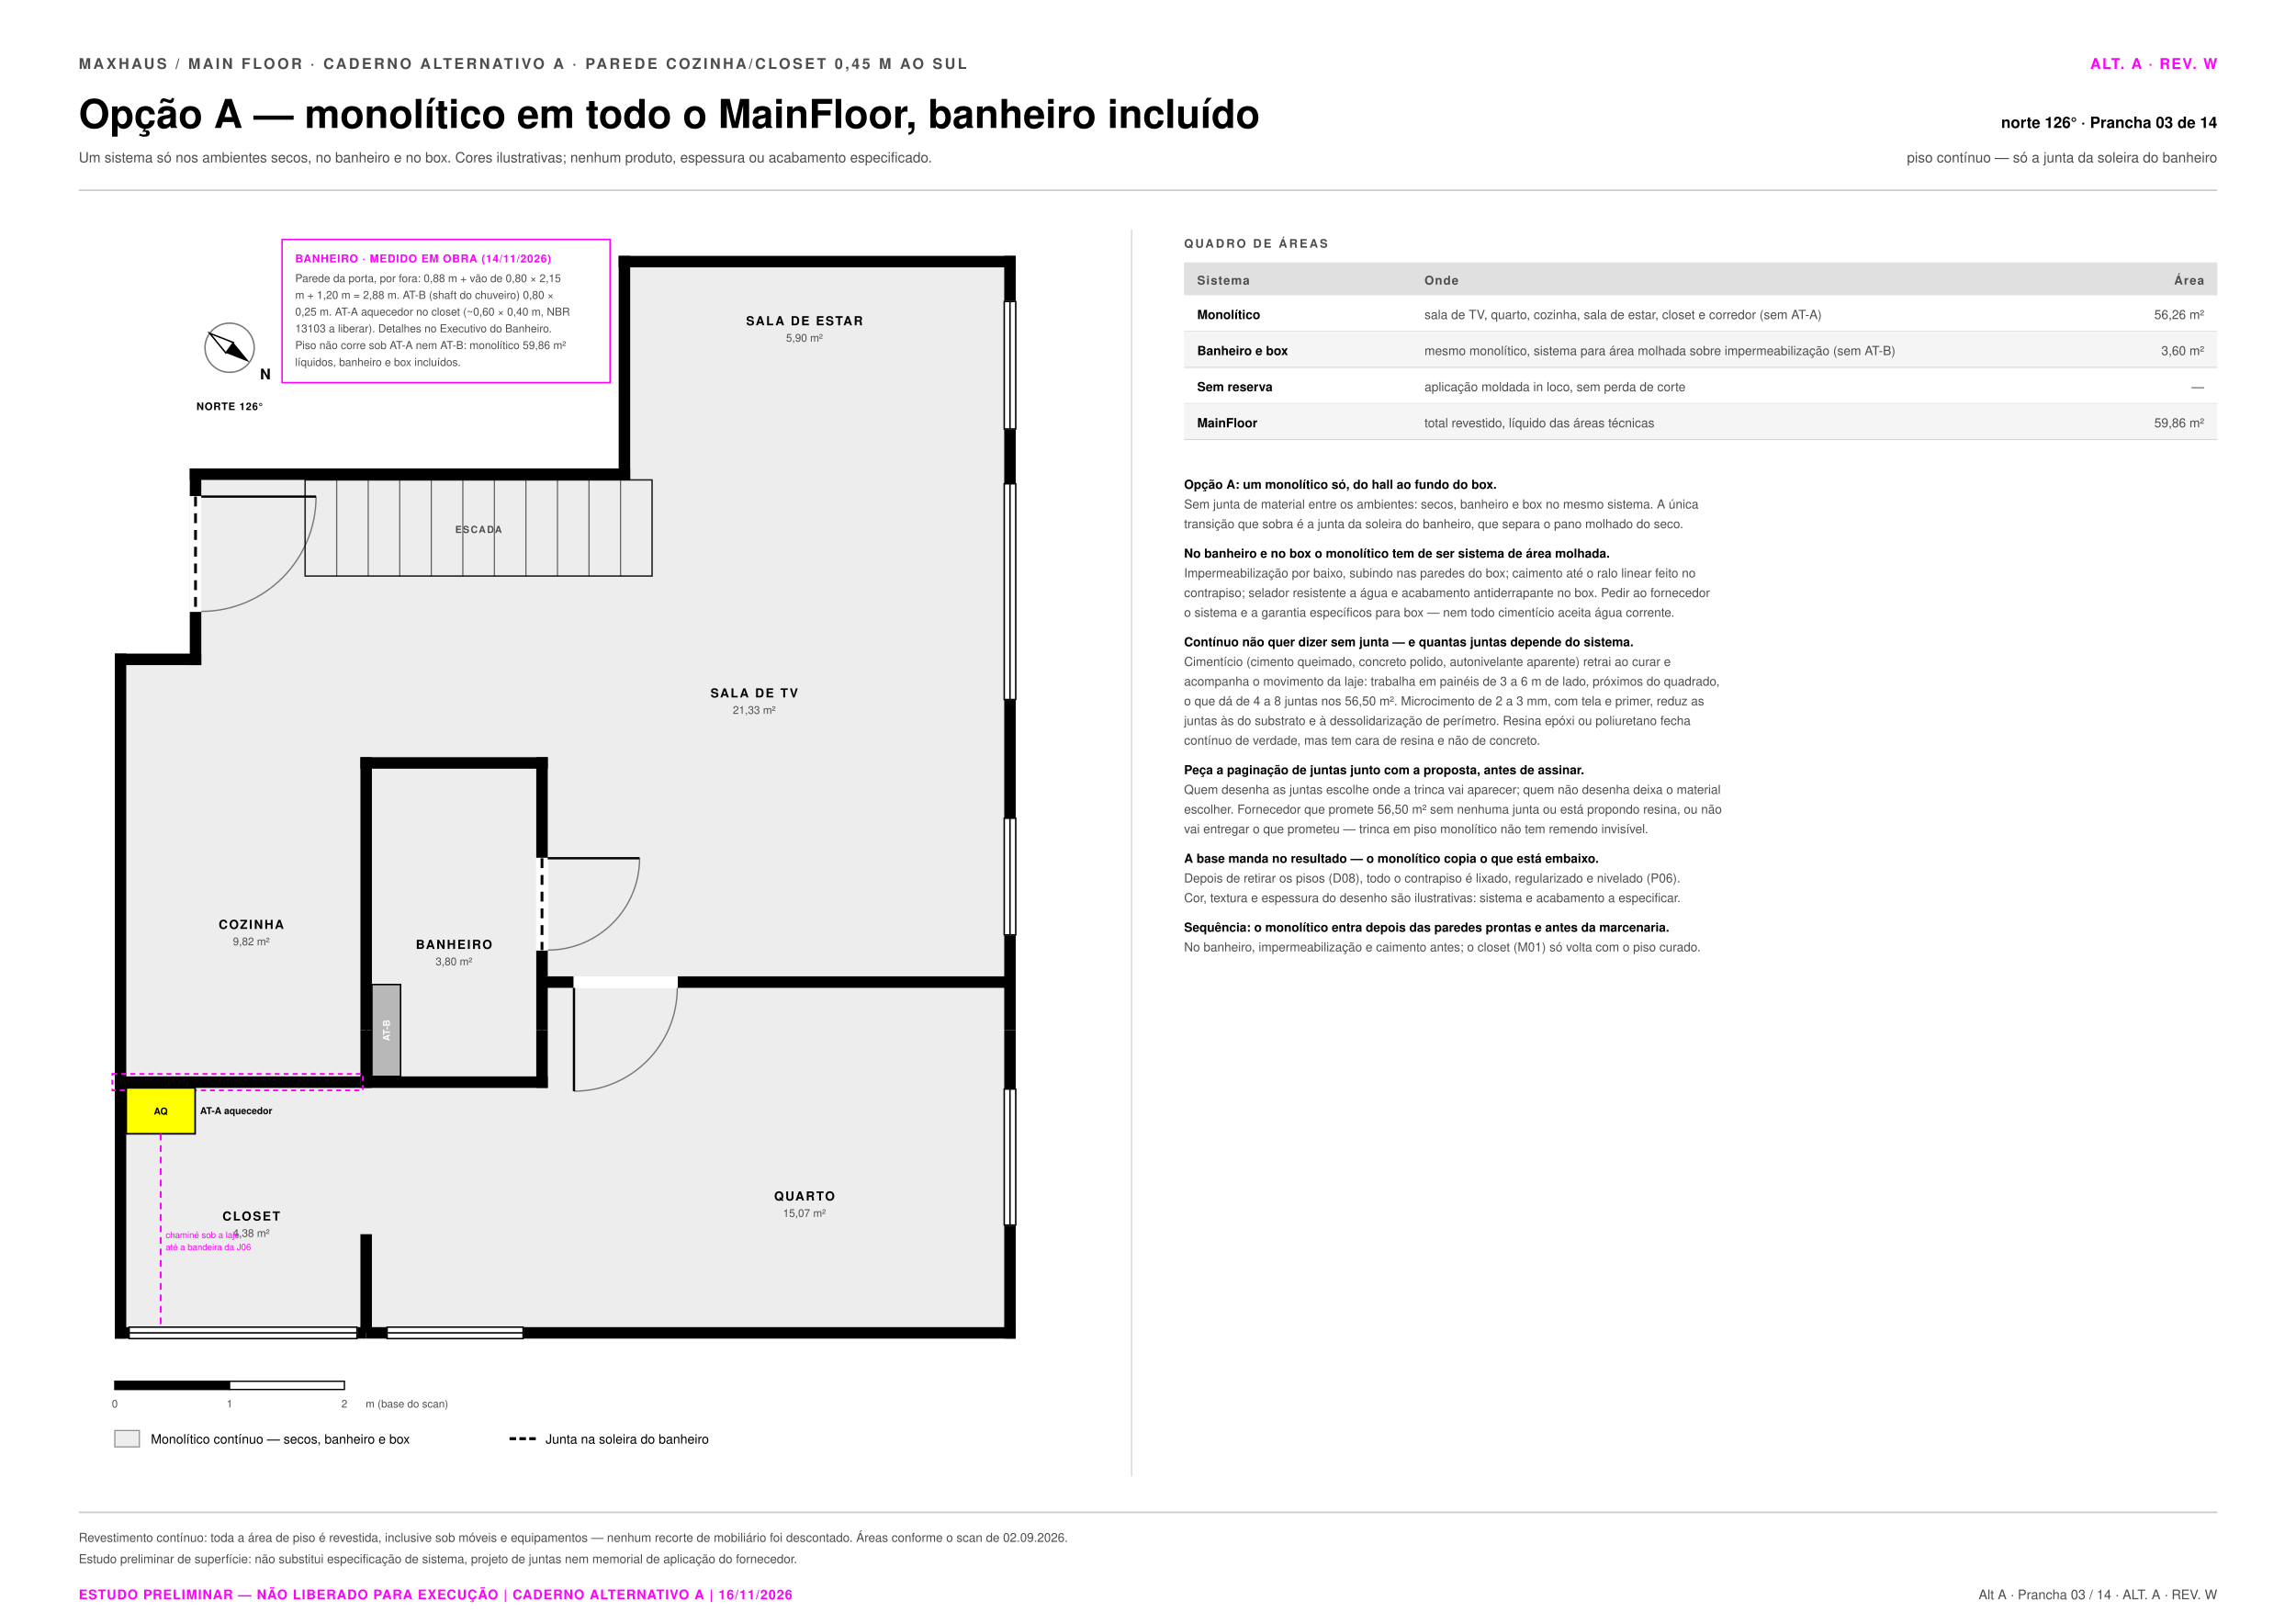
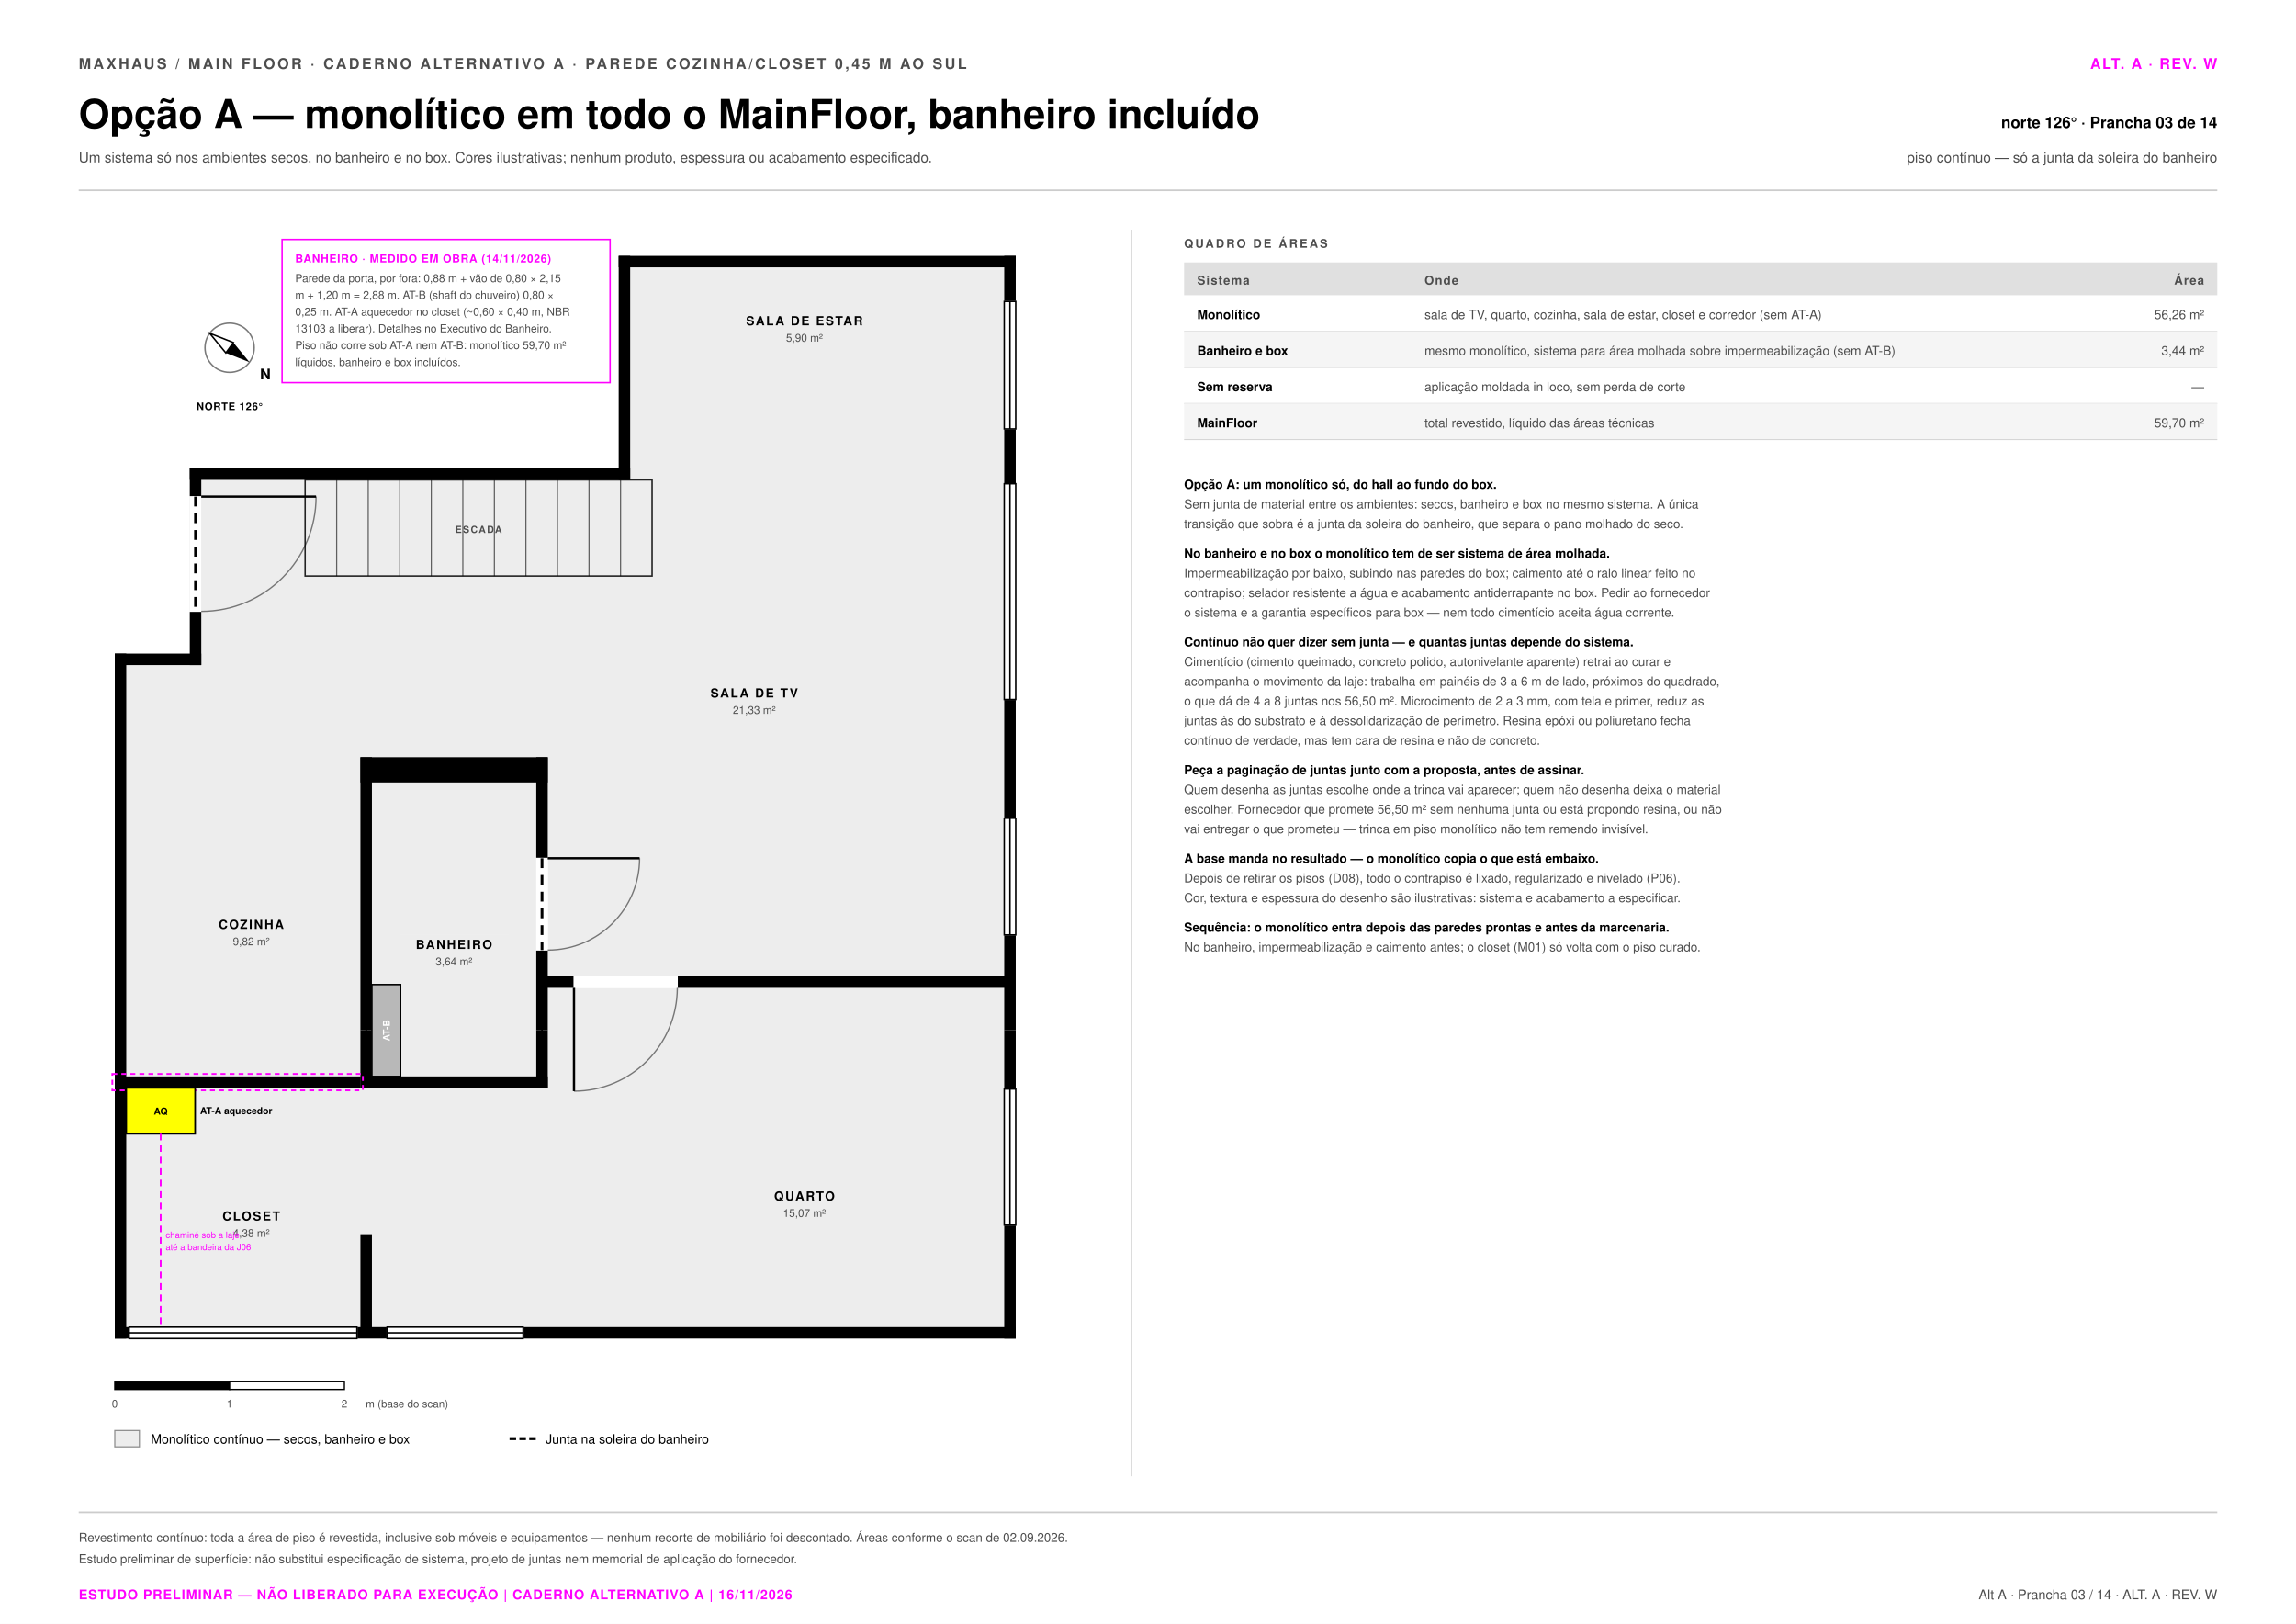
<svg xmlns="http://www.w3.org/2000/svg" viewBox="0 0 1400 990" width="1400" height="990">
  <rect x="0.00" y="0.00" width="1400.00" height="990.00" fill="#ffffff" />
  <text x="48.0" y="42.0" font-family="Helvetica, Arial, sans-serif" font-size="9.0" fill="#4d4d4d" font-weight="bold" text-anchor="start" letter-spacing="1.40">MAXHAUS / MAIN FLOOR  ·  CADERNO ALTERNATIVO A  ·  PAREDE COZINHA/CLOSET 0,45 M AO SUL</text>
  <text x="48.0" y="78.0" font-family="Helvetica, Arial, sans-serif" font-size="24.3" fill="#000000" font-weight="bold" text-anchor="start">Opção A — monolítico em todo o MainFloor, banheiro incluído</text>
  <text x="48.0" y="99.0" font-family="Helvetica, Arial, sans-serif" font-size="8.6" fill="#4d4d4d" font-weight="normal" text-anchor="start">Um sistema só nos ambientes secos, no banheiro e no box. Cores ilustrativas; nenhum produto, espessura ou acabamento especificado.</text>
  <text x="1352.0" y="42.0" font-family="Helvetica, Arial, sans-serif" font-size="9.0" fill="#ff00ff" font-weight="bold" text-anchor="end" letter-spacing="0.80">ALT. A  ·  REV. W</text>
  <text x="1352.0" y="78.0" font-family="Helvetica, Arial, sans-serif" font-size="9.5" fill="#000000" font-weight="bold" text-anchor="end">norte 126°  ·  Prancha 03 de 14</text>
  <text x="1352.0" y="99.0" font-family="Helvetica, Arial, sans-serif" font-size="8.6" fill="#4d4d4d" font-weight="normal" text-anchor="end">piso contínuo — só a junta da soleira do banheiro</text>
  <line x1="48.00" y1="116.00" x2="1352.00" y2="116.00" stroke="#cccccc" stroke-width="1.00" />
  <path d="M380.75 159.56 L615.77 159.56 L615.77 812.64 L73.53 812.64 L73.53 401.94 L119.21 401.94 L119.21 289.10 L380.75 289.10 Z" fill="#ededed" />
-   <path d="M223.31 465.10 L330.47 465.10 L330.47 659.80 L223.31 659.80 Z" fill="#ededed" />
-   <path d="M223.31 465.10 L330.47 465.10 L330.47 659.80 L223.31 659.80 Z" fill="none" stroke="#000000" stroke-width="1.00" />
+   <path d="M223.31 473.51 L330.47 473.51 L330.47 659.80 L223.31 659.80 Z" fill="#ededed" />
+   <path d="M223.31 473.51 L330.47 473.51 L330.47 659.80 L223.31 659.80 Z" fill="none" stroke="#000000" stroke-width="1.00" />
  <rect x="377.24" y="156.00" width="242.10" height="6.99" fill="#000000" />
  <rect x="115.72" y="285.59" width="268.53" height="6.99" fill="#000000" />
  <rect x="115.72" y="285.59" width="7.01" height="119.89" fill="#000000" />
  <rect x="70.00" y="398.47" width="52.72" height="7.01" fill="#000000" />
  <rect x="223.26" y="809.09" width="396.08" height="6.99" fill="#000000" />
  <rect x="219.77" y="628.12" width="7.01" height="35.11" fill="#000000" />
  <rect x="219.77" y="461.63" width="7.01" height="166.49" fill="#000000" />
  <rect x="330.48" y="595.23" width="285.35" height="7.01" fill="#000000" />
  <rect x="326.99" y="461.63" width="7.01" height="166.49" fill="#000000" />
  <rect x="612.34" y="628.12" width="7.01" height="187.95" fill="#000000" />
  <rect x="70.00" y="809.09" width="153.26" height="6.99" fill="#000000" />
  <rect x="219.77" y="752.43" width="7.01" height="60.16" fill="#000000" />
  <rect x="377.24" y="156.00" width="7.01" height="136.58" fill="#000000" />
  <rect x="326.99" y="628.12" width="7.01" height="35.11" fill="#000000" />
  <rect x="612.34" y="156.00" width="7.01" height="472.12" fill="#000000" />
  <rect x="70.00" y="398.47" width="6.99" height="417.61" fill="#000000" />
-   <rect x="219.77" y="461.63" width="114.23" height="7.01" fill="#000000" />
+   <rect x="219.77" y="461.63" width="114.23" height="15.39" fill="#000000" />
  <rect x="70.00" y="656.23" width="149.77" height="7.01" fill="#000000" />
  <rect x="219.77" y="656.23" width="114.23" height="7.01" fill="#000000" />
  <rect x="612.04" y="183.48" width="7.61" height="78.33" fill="#ffffff" />
  <rect x="612.34" y="183.78" width="7.01" height="77.73" fill="none" stroke="#000000" stroke-width="0.90" />
  <line x1="615.84" y1="183.78" x2="615.84" y2="261.51" stroke="#000000" stroke-width="0.90" />
  <rect x="612.04" y="294.63" width="7.61" height="132.14" fill="#ffffff" />
  <rect x="612.34" y="294.93" width="7.01" height="131.54" fill="none" stroke="#000000" stroke-width="0.90" />
  <line x1="615.84" y1="294.93" x2="615.84" y2="426.46" stroke="#000000" stroke-width="0.90" />
  <rect x="612.04" y="498.53" width="7.61" height="71.73" fill="#ffffff" />
  <rect x="612.34" y="498.83" width="7.01" height="71.13" fill="none" stroke="#000000" stroke-width="0.90" />
  <line x1="615.84" y1="498.83" x2="615.84" y2="569.96" stroke="#000000" stroke-width="0.90" />
  <rect x="612.04" y="663.64" width="7.61" height="83.54" fill="#ffffff" />
  <rect x="612.34" y="663.94" width="7.01" height="82.94" fill="none" stroke="#000000" stroke-width="0.90" />
  <line x1="615.84" y1="663.94" x2="615.84" y2="746.88" stroke="#000000" stroke-width="0.90" />
  <rect x="78.44" y="808.79" width="139.50" height="7.59" fill="#ffffff" />
  <rect x="78.74" y="809.09" width="138.90" height="6.99" fill="none" stroke="#000000" stroke-width="0.90" />
  <line x1="78.74" y1="812.58" x2="217.63" y2="812.58" stroke="#000000" stroke-width="0.90" />
  <rect x="235.73" y="808.79" width="83.54" height="7.59" fill="#ffffff" />
  <rect x="236.03" y="809.09" width="82.94" height="6.99" fill="none" stroke="#000000" stroke-width="0.90" />
  <line x1="236.03" y1="812.58" x2="318.97" y2="812.58" stroke="#000000" stroke-width="0.90" />
  <rect x="115.42" y="302.45" width="7.61" height="70.60" fill="#ffffff" />
  <line x1="122.72" y1="302.75" x2="192.72" y2="302.75" stroke="#000000" stroke-width="1.40" />
  <path d="M 192.72 302.75 A 70.00 70.00 0 0 1 122.72 372.75" fill="none" stroke="#000000" stroke-width="0.8" opacity="0.5" />
  <rect x="326.69" y="522.93" width="7.61" height="56.60" fill="#ffffff" />
  <line x1="333.99" y1="523.23" x2="389.99" y2="523.23" stroke="#000000" stroke-width="1.40" />
  <path d="M 389.99 523.23 A 56.00 56.00 0 0 1 333.99 579.23" fill="none" stroke="#000000" stroke-width="0.8" opacity="0.5" />
  <rect x="349.69" y="594.93" width="63.60" height="7.61" fill="#ffffff" />
  <line x1="349.99" y1="602.24" x2="349.99" y2="665.24" stroke="#000000" stroke-width="1.40" />
  <path d="M 349.99 665.24 A 63.00 63.00 0 0 0 412.99 602.24" fill="none" stroke="#000000" stroke-width="0.8" opacity="0.5" />
  <rect x="186.05" y="292.58" width="211.56" height="58.61" fill="none" stroke="#000000" stroke-width="0.90" opacity="0.85" />
  <line x1="205.29" y1="292.58" x2="205.29" y2="351.19" stroke="#000000" stroke-width="0.70" opacity="0.60" />
  <line x1="224.52" y1="292.58" x2="224.52" y2="351.19" stroke="#000000" stroke-width="0.70" opacity="0.60" />
  <line x1="243.75" y1="292.58" x2="243.75" y2="351.19" stroke="#000000" stroke-width="0.70" opacity="0.60" />
  <line x1="262.99" y1="292.58" x2="262.99" y2="351.19" stroke="#000000" stroke-width="0.70" opacity="0.60" />
  <line x1="282.22" y1="292.58" x2="282.22" y2="351.19" stroke="#000000" stroke-width="0.70" opacity="0.60" />
  <line x1="301.45" y1="292.58" x2="301.45" y2="351.19" stroke="#000000" stroke-width="0.70" opacity="0.60" />
  <line x1="320.68" y1="292.58" x2="320.68" y2="351.19" stroke="#000000" stroke-width="0.70" opacity="0.60" />
  <line x1="339.92" y1="292.58" x2="339.92" y2="351.19" stroke="#000000" stroke-width="0.70" opacity="0.60" />
  <line x1="359.15" y1="292.58" x2="359.15" y2="351.19" stroke="#000000" stroke-width="0.70" opacity="0.60" />
  <line x1="378.38" y1="292.58" x2="378.38" y2="351.19" stroke="#000000" stroke-width="0.70" opacity="0.60" />
  <text x="291.8" y="324.9" font-family="Helvetica, Arial, sans-serif" font-size="5.9" fill="#4d4d4d" font-weight="bold" text-anchor="middle" letter-spacing="0.80">ESCADA</text>
  <circle cx="140.00" cy="212.00" r="15.00" fill="none" stroke="#4d4d4d" stroke-width="0.90" opacity="0.75" />
  <path d="M 152.14 220.82 L 137.71 215.16 L 142.29 208.84 Z" fill="#000000" />
  <path d="M 127.86 203.18 L 137.71 215.16 L 142.29 208.84 Z" fill="#ffffff" stroke="#000000" stroke-width="0.9" />
  <text x="161.8" y="231.3" font-family="Helvetica, Arial, sans-serif" font-size="9.0" fill="#000000" font-weight="bold" text-anchor="middle" letter-spacing="0.60">N</text>
  <text x="140.0" y="250.0" font-family="Helvetica, Arial, sans-serif" font-size="6.3" fill="#000000" font-weight="bold" text-anchor="middle" letter-spacing="0.40">NORTE 126°</text>
  <path d="M330.49 523.23 L330.49 579.23" fill="none" stroke="#ffffff" stroke-width="3.40" opacity="0.90" />
  <line x1="330.49" y1="523.23" x2="330.49" y2="529.23" stroke="#000000" stroke-width="1.70" stroke-linecap="butt" />
  <line x1="330.49" y1="533.43" x2="330.49" y2="539.43" stroke="#000000" stroke-width="1.70" stroke-linecap="butt" />
  <line x1="330.49" y1="543.63" x2="330.49" y2="549.63" stroke="#000000" stroke-width="1.70" stroke-linecap="butt" />
  <line x1="330.49" y1="553.83" x2="330.49" y2="559.83" stroke="#000000" stroke-width="1.70" stroke-linecap="butt" />
  <line x1="330.49" y1="564.03" x2="330.49" y2="570.03" stroke="#000000" stroke-width="1.70" stroke-linecap="butt" />
  <line x1="330.49" y1="574.23" x2="330.49" y2="579.23" stroke="#000000" stroke-width="1.70" stroke-linecap="butt" />
  <path d="M119.22 302.75 L119.22 372.75" fill="none" stroke="#ffffff" stroke-width="3.40" opacity="0.90" />
  <line x1="119.22" y1="302.75" x2="119.22" y2="308.75" stroke="#000000" stroke-width="1.70" stroke-linecap="butt" />
  <line x1="119.22" y1="312.95" x2="119.22" y2="318.95" stroke="#000000" stroke-width="1.70" stroke-linecap="butt" />
  <line x1="119.22" y1="323.15" x2="119.22" y2="329.15" stroke="#000000" stroke-width="1.70" stroke-linecap="butt" />
  <line x1="119.22" y1="333.35" x2="119.22" y2="339.35" stroke="#000000" stroke-width="1.70" stroke-linecap="butt" />
  <line x1="119.22" y1="343.55" x2="119.22" y2="349.55" stroke="#000000" stroke-width="1.70" stroke-linecap="butt" />
  <line x1="119.22" y1="353.75" x2="119.22" y2="359.75" stroke="#000000" stroke-width="1.70" stroke-linecap="butt" />
  <line x1="119.22" y1="363.95" x2="119.22" y2="369.95" stroke="#000000" stroke-width="1.70" stroke-linecap="butt" />
  <rect x="243.81" y="569.54" width="66.00" height="24.00" fill="#ededed" opacity="0.95" />
  <text x="490.5" y="198.3" font-family="Helvetica, Arial, sans-serif" font-size="7.6" fill="#000000" font-weight="bold" text-anchor="middle" letter-spacing="0.90">SALA DE ESTAR</text>
  <text x="490.5" y="208.3" font-family="Helvetica, Arial, sans-serif" font-size="6.6" fill="#4d4d4d" font-weight="normal" text-anchor="middle">5,90 m²</text>
  <text x="459.9" y="425.2" font-family="Helvetica, Arial, sans-serif" font-size="7.6" fill="#000000" font-weight="bold" text-anchor="middle" letter-spacing="0.90">SALA DE TV</text>
  <text x="459.9" y="435.2" font-family="Helvetica, Arial, sans-serif" font-size="6.6" fill="#4d4d4d" font-weight="normal" text-anchor="middle">21,33 m²</text>
  <text x="153.2" y="566.3" font-family="Helvetica, Arial, sans-serif" font-size="7.6" fill="#000000" font-weight="bold" text-anchor="middle" letter-spacing="0.90">COZINHA</text>
  <text x="153.2" y="576.3" font-family="Helvetica, Arial, sans-serif" font-size="6.6" fill="#4d4d4d" font-weight="normal" text-anchor="middle">9,82 m²</text>
  <text x="153.2" y="744.1" font-family="Helvetica, Arial, sans-serif" font-size="7.6" fill="#000000" font-weight="bold" text-anchor="middle" letter-spacing="0.90">CLOSET</text>
  <text x="153.2" y="754.1" font-family="Helvetica, Arial, sans-serif" font-size="6.6" fill="#4d4d4d" font-weight="normal" text-anchor="middle">4,38 m²</text>
  <text x="490.5" y="731.9" font-family="Helvetica, Arial, sans-serif" font-size="7.6" fill="#000000" font-weight="bold" text-anchor="middle" letter-spacing="0.90">QUARTO</text>
  <text x="490.5" y="741.9" font-family="Helvetica, Arial, sans-serif" font-size="6.6" fill="#4d4d4d" font-weight="normal" text-anchor="middle">15,07 m²</text>
  <text x="276.8" y="578.5" font-family="Helvetica, Arial, sans-serif" font-size="7.6" fill="#000000" font-weight="bold" text-anchor="middle" letter-spacing="0.90">BANHEIRO</text>
-   <text x="276.8" y="588.5" font-family="Helvetica, Arial, sans-serif" font-size="6.6" fill="#4d4d4d" font-weight="normal" text-anchor="middle">3,80 m²</text>
+   <text x="276.8" y="588.5" font-family="Helvetica, Arial, sans-serif" font-size="6.6" fill="#4d4d4d" font-weight="normal" text-anchor="middle">3,64 m²</text>
  <rect x="70.00" y="842.10" width="70.00" height="5.00" fill="#000000" stroke="#000000" stroke-width="0.80" />
  <rect x="140.00" y="842.10" width="70.00" height="5.00" fill="#ffffff" stroke="#000000" stroke-width="0.80" />
  <text x="70.0" y="858.1" font-family="Helvetica, Arial, sans-serif" font-size="6.5" fill="#4d4d4d" font-weight="normal" text-anchor="middle">0</text>
  <text x="140.0" y="858.1" font-family="Helvetica, Arial, sans-serif" font-size="6.5" fill="#4d4d4d" font-weight="normal" text-anchor="middle">1</text>
  <text x="210.0" y="858.1" font-family="Helvetica, Arial, sans-serif" font-size="6.5" fill="#4d4d4d" font-weight="normal" text-anchor="middle">2</text>
  <text x="223.0" y="858.1" font-family="Helvetica, Arial, sans-serif" font-size="6.5" fill="#4d4d4d" font-weight="normal" text-anchor="start">m   (base do scan)</text>
  <rect x="70.00" y="872.10" width="15.00" height="10.00" fill="#ededed" stroke="#8c8c8c" stroke-width="0.70" />
  <text x="92.0" y="880.1" font-family="Helvetica, Arial, sans-serif" font-size="7.9" fill="#000000" font-weight="normal" text-anchor="start">Monolítico contínuo — secos, banheiro e box</text>
  <line x1="310.70" y1="877.10" x2="314.70" y2="877.10" stroke="#000000" stroke-width="1.80" stroke-linecap="butt" />
  <line x1="316.70" y1="877.10" x2="320.70" y2="877.10" stroke="#000000" stroke-width="1.80" stroke-linecap="butt" />
  <line x1="322.70" y1="877.10" x2="326.70" y2="877.10" stroke="#000000" stroke-width="1.80" stroke-linecap="butt" />
  <text x="332.7" y="880.1" font-family="Helvetica, Arial, sans-serif" font-size="7.9" fill="#000000" font-weight="normal" text-anchor="start">Junta na soleira do banheiro</text>
  <line x1="690.00" y1="140.00" x2="690.00" y2="900.00" stroke="#cccccc" stroke-width="0.80" opacity="0.80" />
  <text x="722.0" y="151.0" font-family="Helvetica, Arial, sans-serif" font-size="7.2" fill="#4d4d4d" font-weight="bold" text-anchor="start" letter-spacing="1.20">QUADRO DE ÁREAS</text>
  <rect x="722.00" y="160.00" width="630.00" height="20.00" fill="#e0e0e0" />
  <text x="730.0" y="173.5" font-family="Helvetica, Arial, sans-serif" font-size="7.4" fill="#4d4d4d" font-weight="bold" text-anchor="start" letter-spacing="0.60">Sistema</text>
  <text x="868.6" y="173.5" font-family="Helvetica, Arial, sans-serif" font-size="7.4" fill="#4d4d4d" font-weight="bold" text-anchor="start" letter-spacing="0.60">Onde</text>
  <text x="1344.0" y="173.5" font-family="Helvetica, Arial, sans-serif" font-size="7.4" fill="#4d4d4d" font-weight="bold" text-anchor="end" letter-spacing="0.60">Área</text>
  <text x="730.0" y="194.5" font-family="Helvetica, Arial, sans-serif" font-size="7.7" fill="#000000" font-weight="bold" text-anchor="start">Monolítico</text>
  <text x="868.6" y="194.5" font-family="Helvetica, Arial, sans-serif" font-size="7.7" fill="#4d4d4d" font-weight="normal" text-anchor="start">sala de TV, quarto, cozinha, sala de estar, closet e corredor (sem AT-A)</text>
  <text x="1344.0" y="194.5" font-family="Helvetica, Arial, sans-serif" font-size="7.7" fill="#4d4d4d" font-weight="normal" text-anchor="end">56,26 m²</text>
  <line x1="722.00" y1="202.00" x2="1352.00" y2="202.00" stroke="#cccccc" stroke-width="0.60" opacity="0.80" />
  <rect x="722.00" y="202.00" width="630.00" height="22.00" fill="#f5f5f5" />
  <text x="730.0" y="216.5" font-family="Helvetica, Arial, sans-serif" font-size="7.7" fill="#000000" font-weight="bold" text-anchor="start">Banheiro e box</text>
  <text x="868.6" y="216.5" font-family="Helvetica, Arial, sans-serif" font-size="7.7" fill="#4d4d4d" font-weight="normal" text-anchor="start">mesmo monolítico, sistema para área molhada sobre impermeabilização (sem AT-B)</text>
-   <text x="1344.0" y="216.5" font-family="Helvetica, Arial, sans-serif" font-size="7.7" fill="#4d4d4d" font-weight="normal" text-anchor="end">3,60 m²</text>
+   <text x="1344.0" y="216.5" font-family="Helvetica, Arial, sans-serif" font-size="7.7" fill="#4d4d4d" font-weight="normal" text-anchor="end">3,44 m²</text>
  <line x1="722.00" y1="224.00" x2="1352.00" y2="224.00" stroke="#cccccc" stroke-width="0.60" opacity="0.80" />
  <text x="730.0" y="238.5" font-family="Helvetica, Arial, sans-serif" font-size="7.7" fill="#000000" font-weight="bold" text-anchor="start">Sem reserva</text>
  <text x="868.6" y="238.5" font-family="Helvetica, Arial, sans-serif" font-size="7.7" fill="#4d4d4d" font-weight="normal" text-anchor="start">aplicação moldada in loco, sem perda de corte</text>
  <text x="1344.0" y="238.5" font-family="Helvetica, Arial, sans-serif" font-size="7.7" fill="#4d4d4d" font-weight="normal" text-anchor="end">—</text>
  <line x1="722.00" y1="246.00" x2="1352.00" y2="246.00" stroke="#cccccc" stroke-width="0.60" opacity="0.80" />
  <rect x="722.00" y="246.00" width="630.00" height="22.00" fill="#f5f5f5" />
  <text x="730.0" y="260.5" font-family="Helvetica, Arial, sans-serif" font-size="7.7" fill="#000000" font-weight="bold" text-anchor="start">MainFloor</text>
  <text x="868.6" y="260.5" font-family="Helvetica, Arial, sans-serif" font-size="7.7" fill="#4d4d4d" font-weight="normal" text-anchor="start">total revestido, líquido das áreas técnicas</text>
-   <text x="1344.0" y="260.5" font-family="Helvetica, Arial, sans-serif" font-size="7.7" fill="#4d4d4d" font-weight="normal" text-anchor="end">59,86 m²</text>
+   <text x="1344.0" y="260.5" font-family="Helvetica, Arial, sans-serif" font-size="7.7" fill="#4d4d4d" font-weight="normal" text-anchor="end">59,70 m²</text>
  <line x1="722.00" y1="268.00" x2="1352.00" y2="268.00" stroke="#cccccc" stroke-width="0.60" opacity="0.80" />
  <text x="722.0" y="298.0" font-family="Helvetica, Arial, sans-serif" font-size="7.6" fill="#000000" font-weight="bold" text-anchor="start">Opção A: um monolítico só, do hall ao fundo do box.</text>
  <text x="722.0" y="310.0" font-family="Helvetica, Arial, sans-serif" font-size="7.6" fill="#4d4d4d" font-weight="normal" text-anchor="start">Sem junta de material entre os ambientes: secos, banheiro e box no mesmo sistema. A única</text>
  <text x="722.0" y="322.0" font-family="Helvetica, Arial, sans-serif" font-size="7.6" fill="#4d4d4d" font-weight="normal" text-anchor="start">transição que sobra é a junta da soleira do banheiro, que separa o pano molhado do seco.</text>
  <text x="722.0" y="340.0" font-family="Helvetica, Arial, sans-serif" font-size="7.6" fill="#000000" font-weight="bold" text-anchor="start">No banheiro e no box o monolítico tem de ser sistema de área molhada.</text>
  <text x="722.0" y="352.0" font-family="Helvetica, Arial, sans-serif" font-size="7.6" fill="#4d4d4d" font-weight="normal" text-anchor="start">Impermeabilização por baixo, subindo nas paredes do box; caimento até o ralo linear feito no</text>
  <text x="722.0" y="364.0" font-family="Helvetica, Arial, sans-serif" font-size="7.6" fill="#4d4d4d" font-weight="normal" text-anchor="start">contrapiso; selador resistente a água e acabamento antiderrapante no box. Pedir ao fornecedor</text>
  <text x="722.0" y="376.0" font-family="Helvetica, Arial, sans-serif" font-size="7.6" fill="#4d4d4d" font-weight="normal" text-anchor="start">o sistema e a garantia específicos para box — nem todo cimentício aceita água corrente.</text>
  <text x="722.0" y="394.0" font-family="Helvetica, Arial, sans-serif" font-size="7.6" fill="#000000" font-weight="bold" text-anchor="start">Contínuo não quer dizer sem junta — e quantas juntas depende do sistema.</text>
  <text x="722.0" y="406.0" font-family="Helvetica, Arial, sans-serif" font-size="7.6" fill="#4d4d4d" font-weight="normal" text-anchor="start">Cimentício (cimento queimado, concreto polido, autonivelante aparente) retrai ao curar e</text>
  <text x="722.0" y="418.0" font-family="Helvetica, Arial, sans-serif" font-size="7.6" fill="#4d4d4d" font-weight="normal" text-anchor="start">acompanha o movimento da laje: trabalha em painéis de 3 a 6 m de lado, próximos do quadrado,</text>
  <text x="722.0" y="430.0" font-family="Helvetica, Arial, sans-serif" font-size="7.6" fill="#4d4d4d" font-weight="normal" text-anchor="start">o que dá de 4 a 8 juntas nos 56,50 m². Microcimento de 2 a 3 mm, com tela e primer, reduz as</text>
  <text x="722.0" y="442.0" font-family="Helvetica, Arial, sans-serif" font-size="7.6" fill="#4d4d4d" font-weight="normal" text-anchor="start">juntas às do substrato e à dessolidarização de perímetro. Resina epóxi ou poliuretano fecha</text>
  <text x="722.0" y="454.0" font-family="Helvetica, Arial, sans-serif" font-size="7.6" fill="#4d4d4d" font-weight="normal" text-anchor="start">contínuo de verdade, mas tem cara de resina e não de concreto.</text>
  <text x="722.0" y="472.0" font-family="Helvetica, Arial, sans-serif" font-size="7.6" fill="#000000" font-weight="bold" text-anchor="start">Peça a paginação de juntas junto com a proposta, antes de assinar.</text>
  <text x="722.0" y="484.0" font-family="Helvetica, Arial, sans-serif" font-size="7.6" fill="#4d4d4d" font-weight="normal" text-anchor="start">Quem desenha as juntas escolhe onde a trinca vai aparecer; quem não desenha deixa o material</text>
  <text x="722.0" y="496.0" font-family="Helvetica, Arial, sans-serif" font-size="7.6" fill="#4d4d4d" font-weight="normal" text-anchor="start">escolher. Fornecedor que promete 56,50 m² sem nenhuma junta ou está propondo resina, ou não</text>
  <text x="722.0" y="508.0" font-family="Helvetica, Arial, sans-serif" font-size="7.6" fill="#4d4d4d" font-weight="normal" text-anchor="start">vai entregar o que prometeu — trinca em piso monolítico não tem remendo invisível.</text>
  <text x="722.0" y="526.0" font-family="Helvetica, Arial, sans-serif" font-size="7.6" fill="#000000" font-weight="bold" text-anchor="start">A base manda no resultado — o monolítico copia o que está embaixo.</text>
  <text x="722.0" y="538.0" font-family="Helvetica, Arial, sans-serif" font-size="7.6" fill="#4d4d4d" font-weight="normal" text-anchor="start">Depois de retirar os pisos (D08), todo o contrapiso é lixado, regularizado e nivelado (P06).</text>
  <text x="722.0" y="550.0" font-family="Helvetica, Arial, sans-serif" font-size="7.6" fill="#4d4d4d" font-weight="normal" text-anchor="start">Cor, textura e espessura do desenho são ilustrativas: sistema e acabamento a especificar.</text>
  <text x="722.0" y="568.0" font-family="Helvetica, Arial, sans-serif" font-size="7.6" fill="#000000" font-weight="bold" text-anchor="start">Sequência: o monolítico entra depois das paredes prontas e antes da marcenaria.</text>
  <text x="722.0" y="580.0" font-family="Helvetica, Arial, sans-serif" font-size="7.6" fill="#4d4d4d" font-weight="normal" text-anchor="start">No banheiro, impermeabilização e caimento antes; o closet (M01) só volta com o piso curado.</text>
  <line x1="48.00" y1="922.00" x2="1352.00" y2="922.00" stroke="#cccccc" stroke-width="1.00" />
  <text x="48.0" y="940.0" font-family="Helvetica, Arial, sans-serif" font-size="7.5" fill="#4d4d4d" font-weight="normal" text-anchor="start">Revestimento contínuo: toda a área de piso é revestida, inclusive sob móveis e equipamentos — nenhum recorte de mobiliário foi descontado. Áreas conforme o scan de 02.09.2026.</text>
  <text x="48.0" y="953.0" font-family="Helvetica, Arial, sans-serif" font-size="7.5" fill="#4d4d4d" font-weight="normal" text-anchor="start">Estudo preliminar de superfície: não substitui especificação de sistema, projeto de juntas nem memorial de aplicação do fornecedor.</text>
  <text x="48.0" y="975.0" font-family="Helvetica, Arial, sans-serif" font-size="8.1" fill="#ff00ff" font-weight="bold" text-anchor="start" letter-spacing="0.50">ESTUDO PRELIMINAR — NÃO LIBERADO PARA EXECUÇÃO   |   CADERNO ALTERNATIVO A   |   16/11/2026</text>
  <text x="1352.0" y="975.0" font-family="Helvetica, Arial, sans-serif" font-size="8.1" fill="#4d4d4d" font-weight="normal" text-anchor="end">Alt A · Prancha 03 / 14   ·   ALT. A  ·  REV. W</text>
  <rect x="68.50" y="654.73" width="152.77" height="10.01" fill="none" stroke="#ff00ff" stroke-width="1.10" stroke-dasharray="3 2.5" />
  <rect x="226.77" y="600.23" width="17.50" height="56.00" fill="#8c8c8c" opacity="0.55" />
  <rect x="226.77" y="600.23" width="17.50" height="56.00" fill="none" stroke="#000000" stroke-width="0.90" />
  <text x="237.7" y="628.2" font-family="Helvetica, Arial, sans-serif" font-size="5.8" fill="#ffffff" font-weight="bold" text-anchor="middle" transform="rotate(-90.0 237.7 628.2)">AT-B</text>
  <rect x="76.99" y="663.23" width="42.00" height="28.00" fill="#ffff00" stroke="#000000" stroke-width="1.00" />
  <text x="98.0" y="679.5" font-family="Helvetica, Arial, sans-serif" font-size="5.8" fill="#000000" font-weight="bold" text-anchor="middle">AQ</text>
  <line x1="97.99" y1="691.23" x2="97.99" y2="695.23" stroke="#ff00ff" stroke-width="1.10" stroke-linecap="butt" />
  <line x1="97.99" y1="698.23" x2="97.99" y2="702.23" stroke="#ff00ff" stroke-width="1.10" stroke-linecap="butt" />
  <line x1="97.99" y1="705.23" x2="97.99" y2="709.23" stroke="#ff00ff" stroke-width="1.10" stroke-linecap="butt" />
  <line x1="97.99" y1="712.23" x2="97.99" y2="716.23" stroke="#ff00ff" stroke-width="1.10" stroke-linecap="butt" />
  <line x1="97.99" y1="719.23" x2="97.99" y2="723.23" stroke="#ff00ff" stroke-width="1.10" stroke-linecap="butt" />
  <line x1="97.99" y1="726.23" x2="97.99" y2="730.23" stroke="#ff00ff" stroke-width="1.10" stroke-linecap="butt" />
  <line x1="97.99" y1="733.23" x2="97.99" y2="737.23" stroke="#ff00ff" stroke-width="1.10" stroke-linecap="butt" />
  <line x1="97.99" y1="740.23" x2="97.99" y2="744.23" stroke="#ff00ff" stroke-width="1.10" stroke-linecap="butt" />
  <line x1="97.99" y1="747.23" x2="97.99" y2="751.23" stroke="#ff00ff" stroke-width="1.10" stroke-linecap="butt" />
  <line x1="97.99" y1="754.23" x2="97.99" y2="758.23" stroke="#ff00ff" stroke-width="1.10" stroke-linecap="butt" />
  <line x1="97.99" y1="761.23" x2="97.99" y2="765.23" stroke="#ff00ff" stroke-width="1.10" stroke-linecap="butt" />
  <line x1="97.99" y1="768.23" x2="97.99" y2="772.23" stroke="#ff00ff" stroke-width="1.10" stroke-linecap="butt" />
  <line x1="97.99" y1="775.23" x2="97.99" y2="779.23" stroke="#ff00ff" stroke-width="1.10" stroke-linecap="butt" />
  <line x1="97.99" y1="782.23" x2="97.99" y2="786.23" stroke="#ff00ff" stroke-width="1.10" stroke-linecap="butt" />
  <line x1="97.99" y1="789.23" x2="97.99" y2="793.23" stroke="#ff00ff" stroke-width="1.10" stroke-linecap="butt" />
  <line x1="97.99" y1="796.23" x2="97.99" y2="800.23" stroke="#ff00ff" stroke-width="1.10" stroke-linecap="butt" />
  <line x1="97.99" y1="803.23" x2="97.99" y2="807.23" stroke="#ff00ff" stroke-width="1.10" stroke-linecap="butt" />
  <text x="122.0" y="679.2" font-family="Helvetica, Arial, sans-serif" font-size="5.8" fill="#000000" font-weight="bold" text-anchor="start">AT-A aquecedor</text>
  <text x="101.0" y="754.8" font-family="Helvetica, Arial, sans-serif" font-size="5.4" fill="#ff00ff" font-weight="normal" text-anchor="start">chaminé sob a laje</text>
  <text x="101.0" y="762.2" font-family="Helvetica, Arial, sans-serif" font-size="5.4" fill="#ff00ff" font-weight="normal" text-anchor="start">até a bandeira da J06</text>
  <rect x="172.00" y="146.00" width="200.00" height="87.27" fill="#ffffff" stroke="#ff00ff" stroke-width="0.90" />
  <text x="180.0" y="160.0" font-family="Helvetica, Arial, sans-serif" font-size="6.7" fill="#ff00ff" font-weight="bold" text-anchor="start" letter-spacing="0.40">BANHEIRO · MEDIDO EM OBRA (14/11/2026)</text>
  <text x="180.0" y="172.0" font-family="Helvetica, Arial, sans-serif" font-size="6.7" fill="#4d4d4d" font-weight="normal" text-anchor="start">Parede da porta, por fora: 0,88 m + vão de 0,80 × 2,15</text>
  <text x="180.0" y="182.2" font-family="Helvetica, Arial, sans-serif" font-size="6.7" fill="#4d4d4d" font-weight="normal" text-anchor="start">m + 1,20 m = 2,88 m. AT-B (shaft do chuveiro) 0,80 ×</text>
  <text x="180.0" y="192.4" font-family="Helvetica, Arial, sans-serif" font-size="6.7" fill="#4d4d4d" font-weight="normal" text-anchor="start">0,25 m. AT-A aquecedor no closet (~0,60 × 0,40 m, NBR</text>
  <text x="180.0" y="202.6" font-family="Helvetica, Arial, sans-serif" font-size="6.7" fill="#4d4d4d" font-weight="normal" text-anchor="start">13103 a liberar). Detalhes no Executivo do Banheiro.</text>
-   <text x="180.0" y="212.8" font-family="Helvetica, Arial, sans-serif" font-size="6.7" fill="#4d4d4d" font-weight="normal" text-anchor="start">Piso não corre sob AT-A nem AT-B: monolítico 59,86 m²</text>
+   <text x="180.0" y="212.8" font-family="Helvetica, Arial, sans-serif" font-size="6.7" fill="#4d4d4d" font-weight="normal" text-anchor="start">Piso não corre sob AT-A nem AT-B: monolítico 59,70 m²</text>
  <text x="180.0" y="223.1" font-family="Helvetica, Arial, sans-serif" font-size="6.7" fill="#4d4d4d" font-weight="normal" text-anchor="start">líquidos, banheiro e box incluídos.</text>
</svg>
